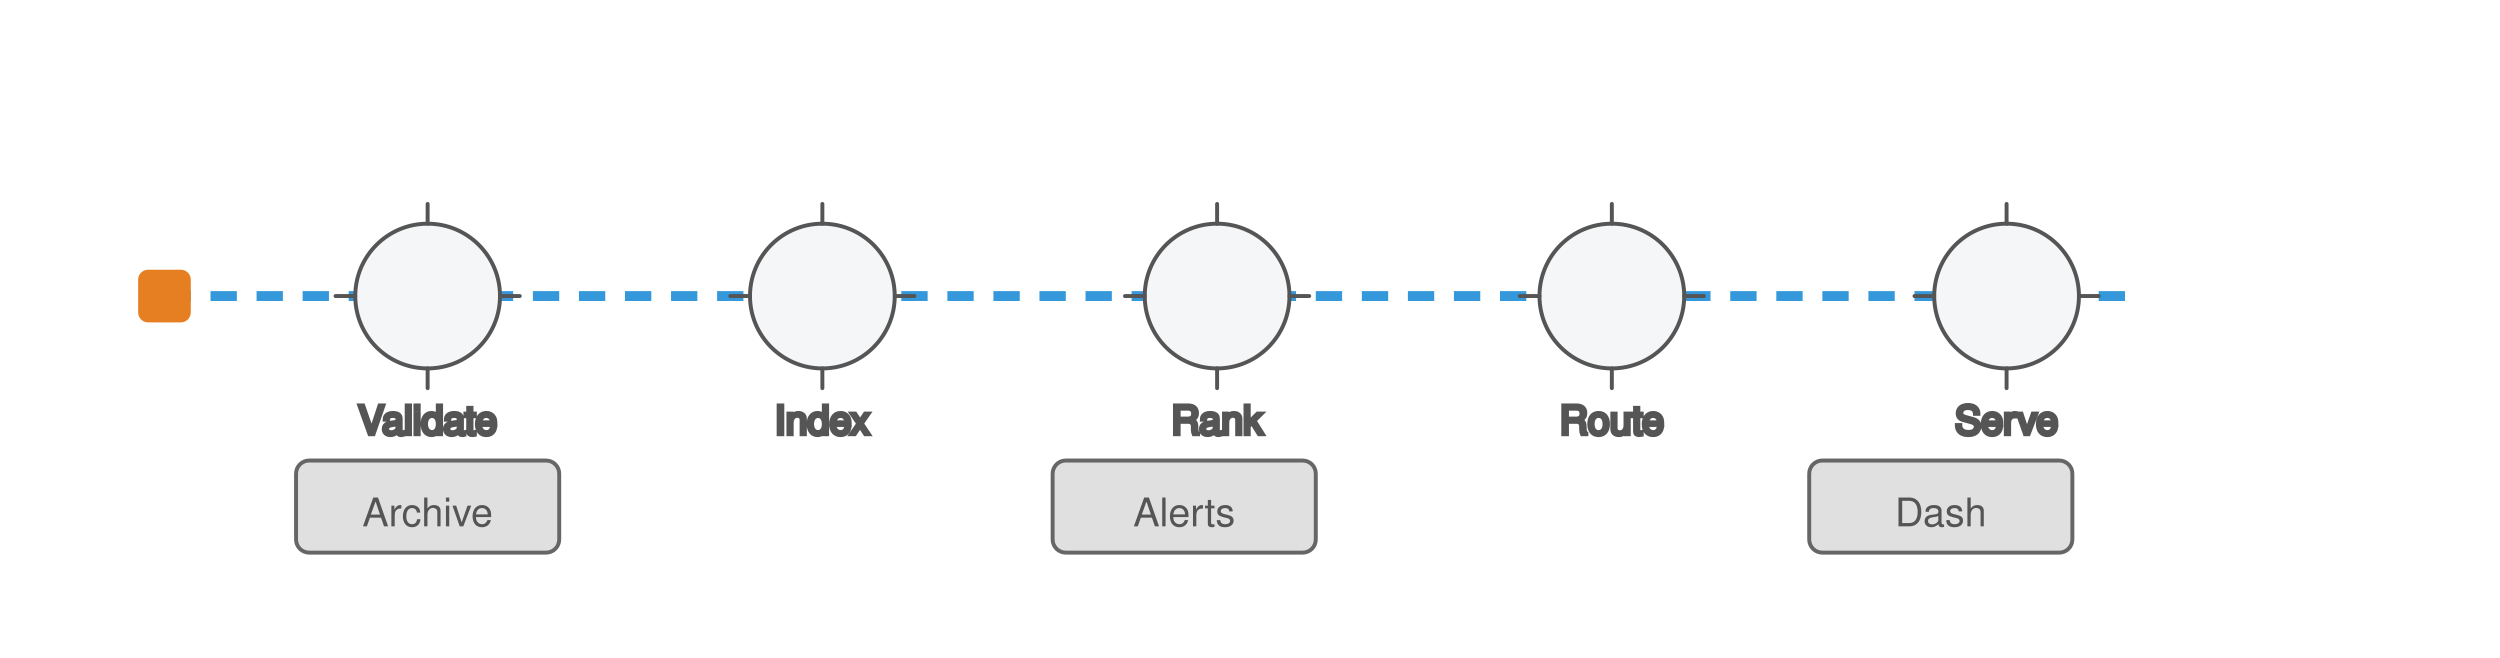
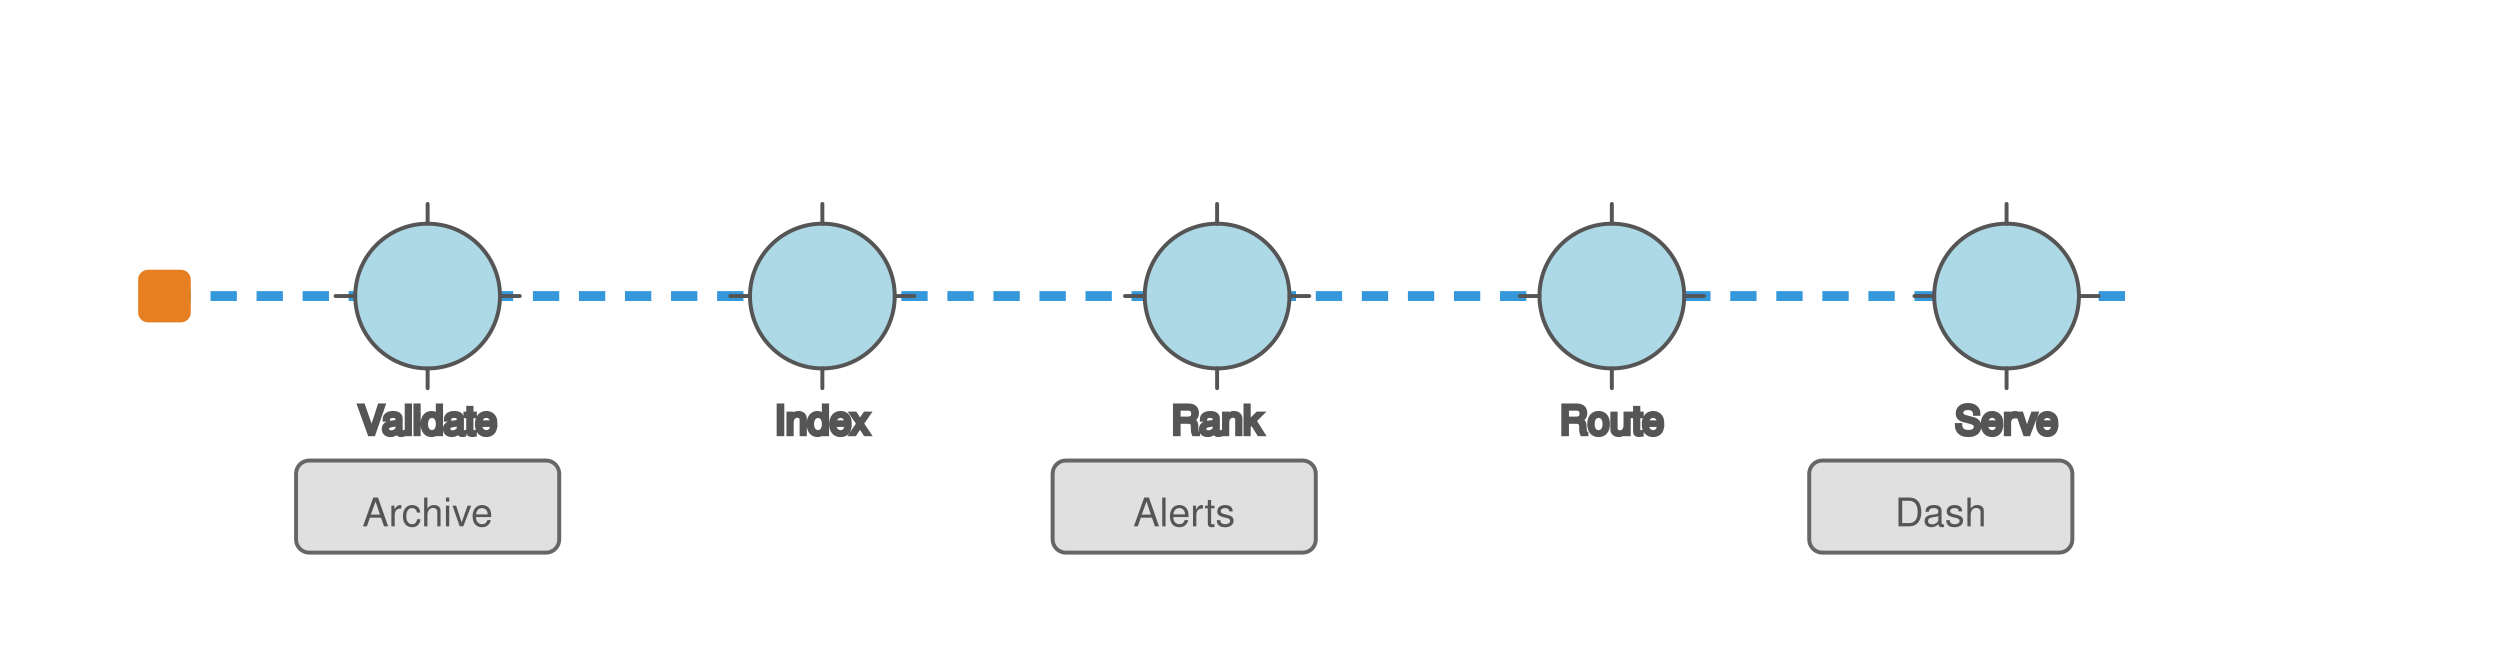
<svg xmlns="http://www.w3.org/2000/svg" viewBox="0 0 760 200" font-family="Helvetica,Arial,sans-serif" font-size="12" text-anchor="middle">
  <style>
    /* straight transport line */
    .bus   { stroke:#3498db; stroke-width:3; fill:none;
             stroke-dasharray:8 6; animation: march 6s linear infinite; }
    @keyframes march { to { stroke-dashoffset:-120; } }

    /* processing gears (reuse from template) */
-     .gear  { fill:#f4f6f7; stroke:#555; stroke-width:1.2;
+     .gear  { fill:#add8e6; stroke:#555; stroke-width:1.2;
             transform-origin:center; animation: spin 6s linear infinite; }
    @keyframes spin { to { transform:rotate(360deg);} }

    /* bins turn green when item arrives */
    .bin   { fill:#e0e0e0; stroke:#666; stroke-width:1.2; }
    .bin.ok{ animation: fillOk 6s linear infinite; }
    @keyframes fillOk {
      0%,70% { fill:#e0e0e0; }
      72%,100%{ fill:#2ecc71; }
    }

    /* traveling payload (small square) */
    .pkt   { fill:#e67e22; animation: travel 6s linear infinite; }
    @keyframes travel { to { transform:translateX(575px);} }

    /* phasing so packet hits the bins exactly when bins turn green */
    .pkt   { animation-delay:.4s; }
    .bin1.ok{ animation-delay:.4s; }
    .bin2.ok{ animation-delay:1.5s; }
    .bin3.ok{ animation-delay:2.6s; }

  </style>
  <line class="bus" x1="50" y1="90" x2="650" y2="90" />
  <rect class="pkt" x="42" y="82" width="16" height="16" rx="3" />
  <defs>
    <g id="gear12">
      <circle r="22" />
      <g stroke-linecap="round">
        <line x1="-22" y1="0" x2="-28" y2="0" />
        <line x1="22" y1="0" x2="28" y2="0" />
        <line x1="0" y1="-22" x2="0" y2="-28" />
        <line x1="0" y1="22" x2="0" y2="28" />
      </g>
    </g>
  </defs>
  <g transform="translate(130 90)" class="gear">
    <use href="#gear12" />
    <text y="42">Validate</text>
  </g>
  <g transform="translate(250 90)" class="gear">
    <use href="#gear12" />
    <text y="42">Index</text>
  </g>
  <g transform="translate(370 90)" class="gear">
    <use href="#gear12" />
    <text y="42">Rank</text>
  </g>
  <g transform="translate(490 90)" class="gear">
    <use href="#gear12" />
    <text y="42">Route</text>
  </g>
  <g transform="translate(610 90)" class="gear">
    <use href="#gear12" />
    <text y="42">Serve</text>
  </g>
  <g transform="translate(90 140)">
    <rect class="bin bin1 ok" x="0" y="0" width="80" height="28" rx="4" />
    <rect class="bin bin2 ok" x="230" y="0" width="80" height="28" rx="4" />
    <rect class="bin bin3 ok" x="460" y="0" width="80" height="28" rx="4" />
    <text x="40" y="20" fill="#555">Archive</text>
    <text x="270" y="20" fill="#555">Alerts</text>
    <text x="500" y="20" fill="#555">Dash</text>
  </g>
</svg>
